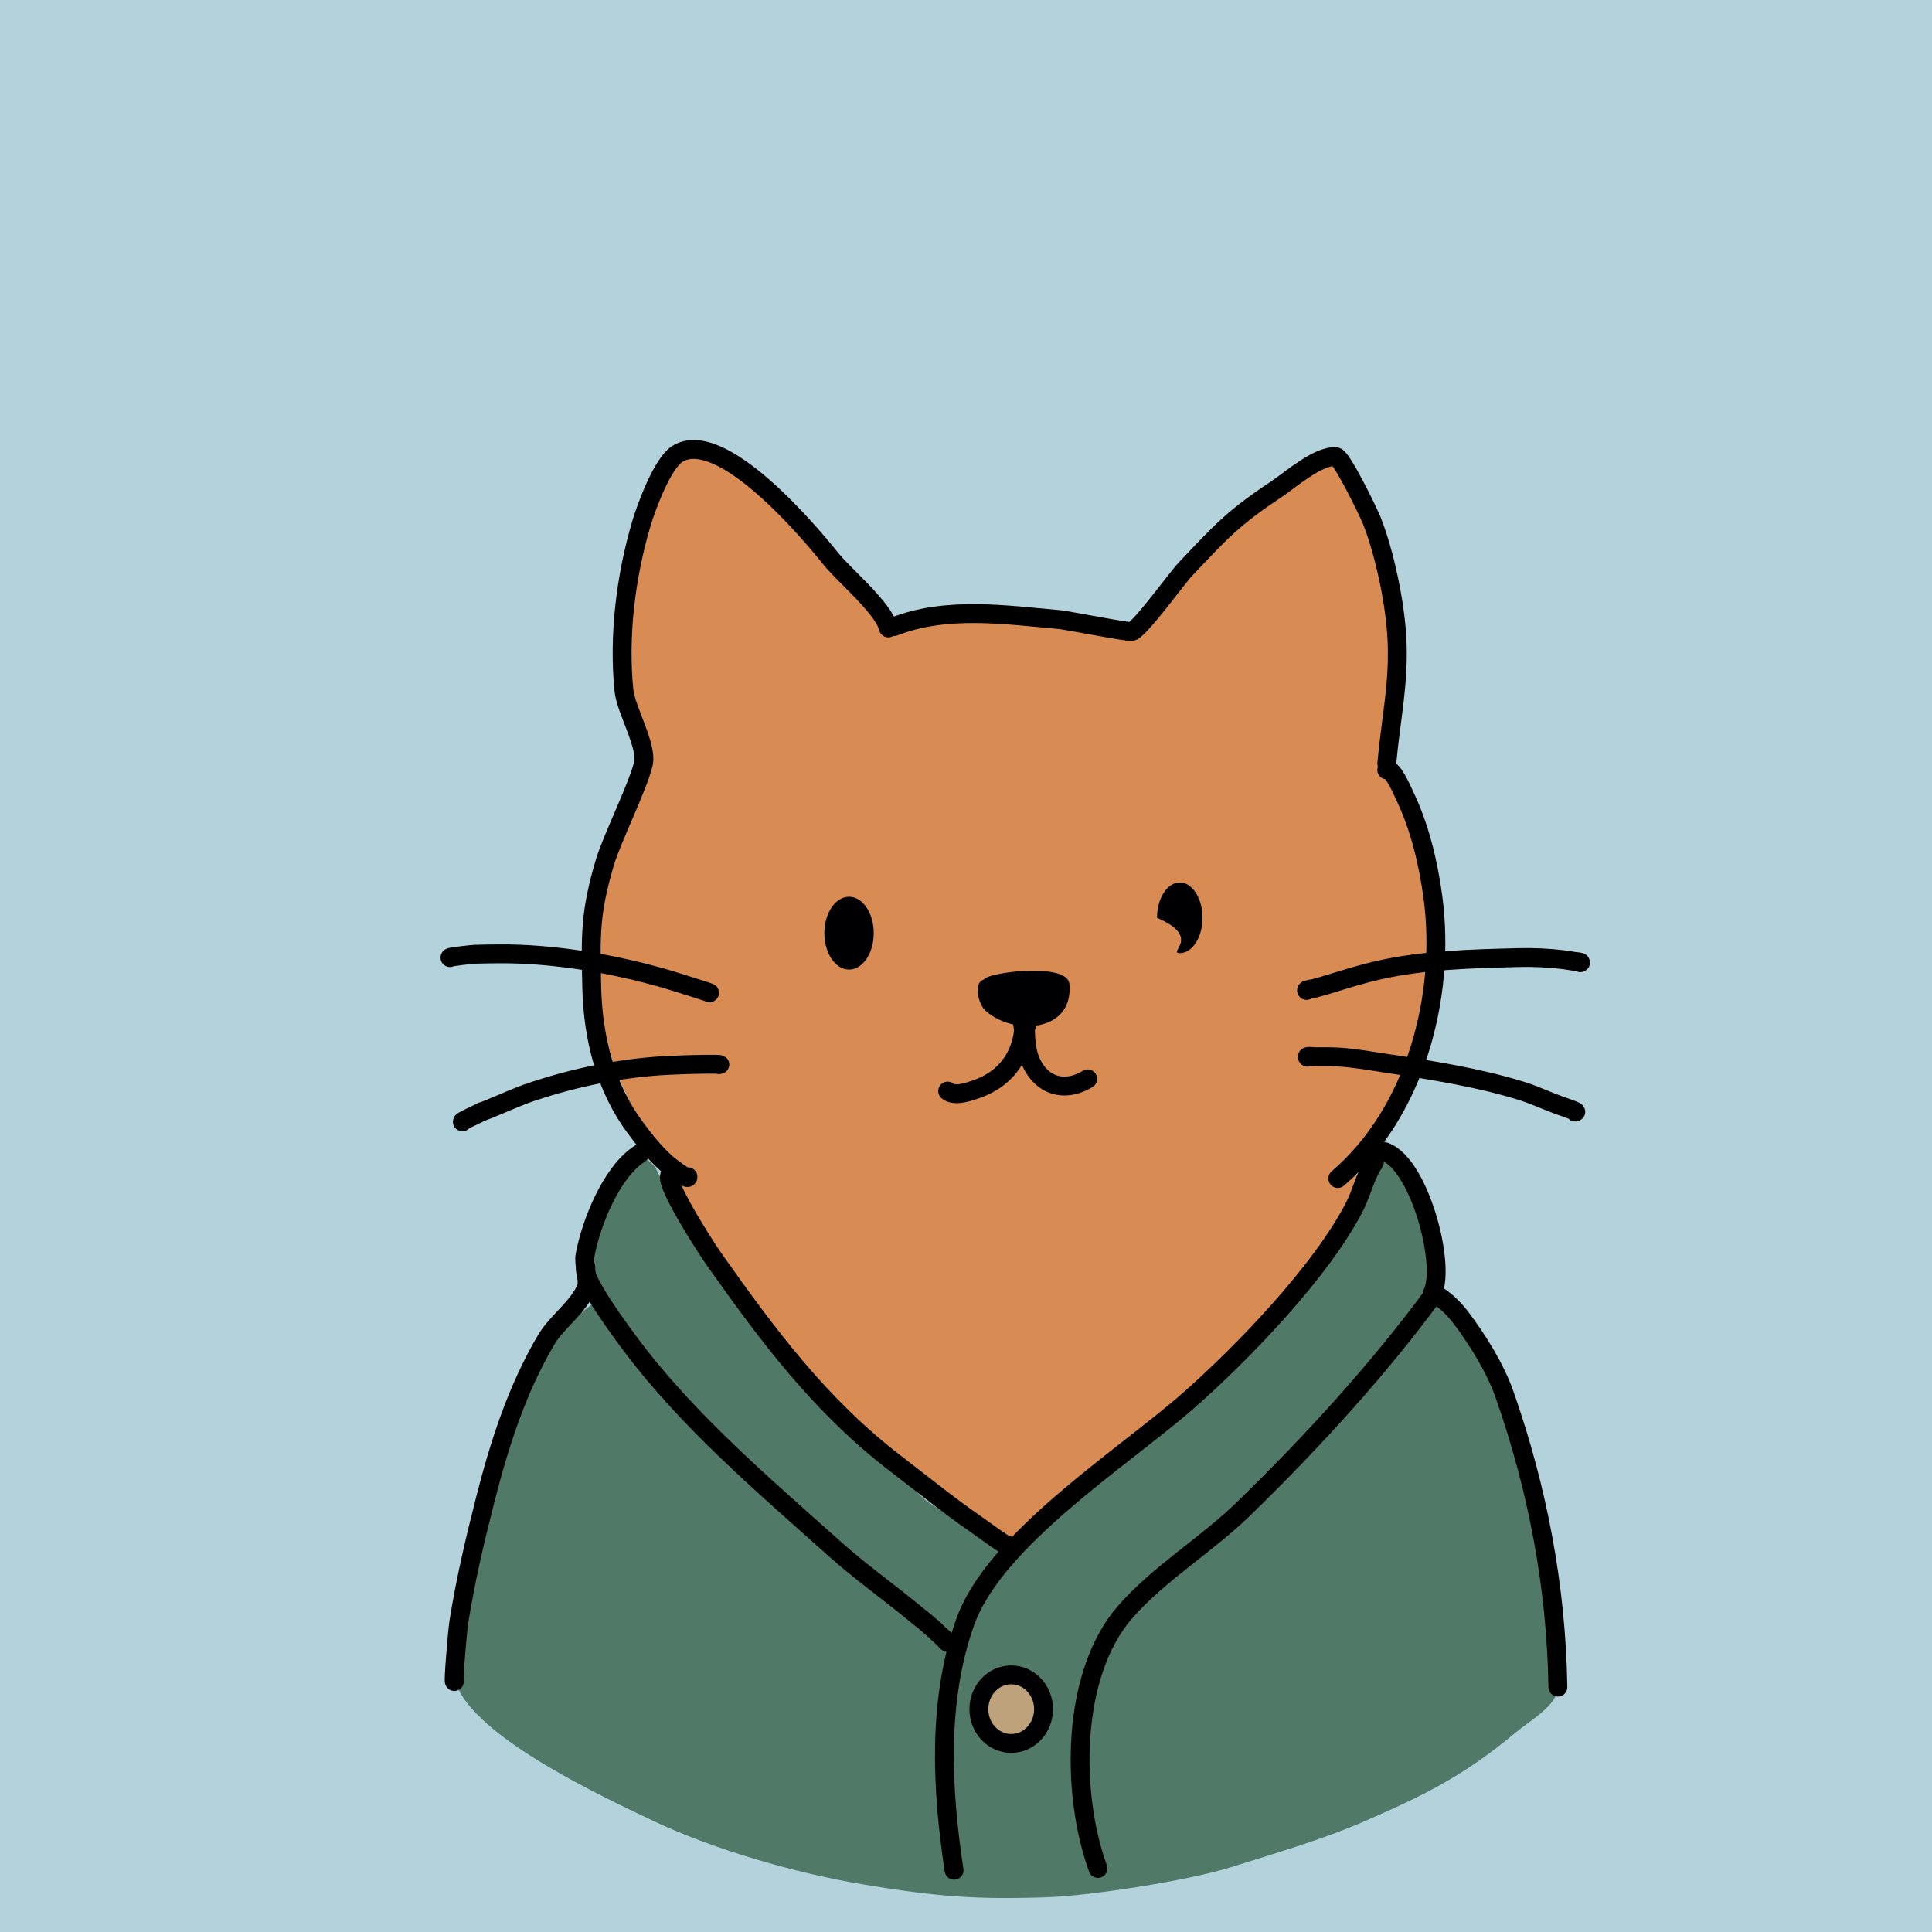
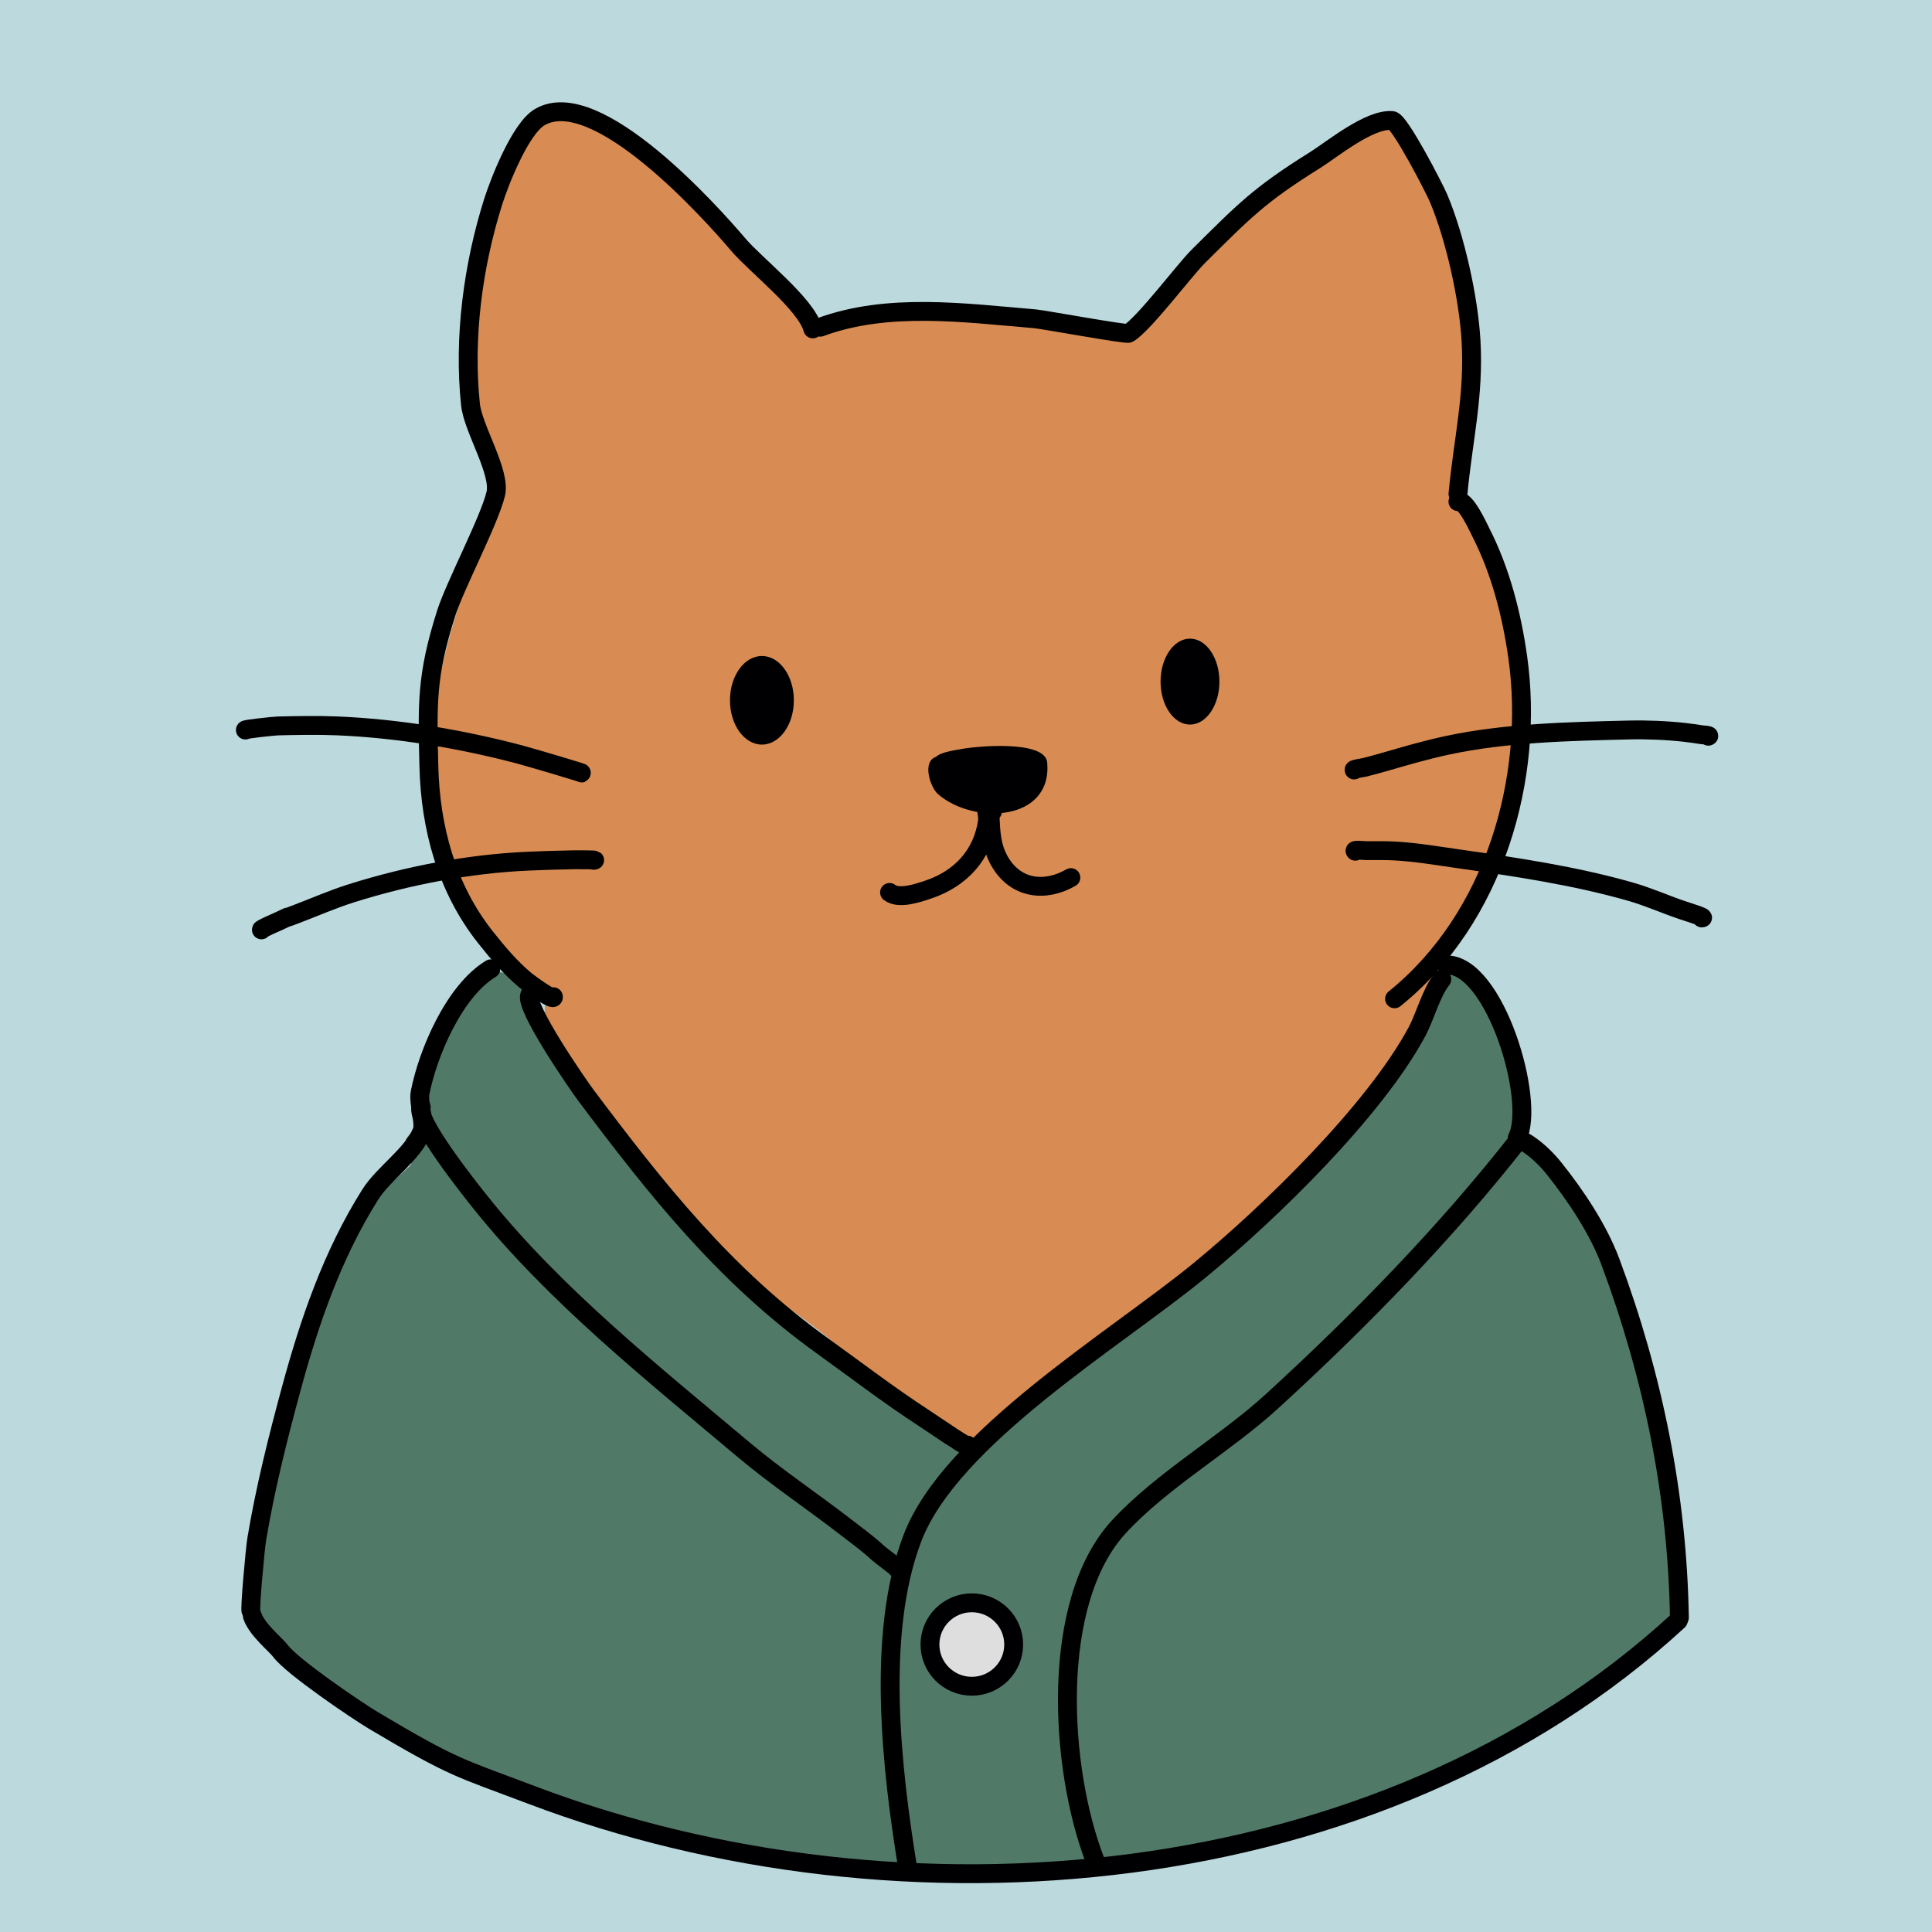
- <svg xmlns="http://www.w3.org/2000/svg" viewBox="0 0 1024 1024" role="img" aria-label="Gatito" stroke-miterlimit="10" style="fill-rule:nonzero;clip-rule:evenodd;stroke-linecap:round;stroke-linejoin:round;">
+ <svg xmlns="http://www.w3.org/2000/svg" height="1024.0px" stroke-miterlimit="10" style="fill-rule:nonzero;clip-rule:evenodd;stroke-linecap:round;stroke-linejoin:round;" version="1.1" viewBox="0 0 1024 1024" width="1024.0px" xml:space="preserve">
+   <defs />
  <clipPath id="ArtboardFrame">
    <rect height="1024" width="1024" x="0" y="0" />
  </clipPath>
  <g clip-path="url(#ArtboardFrame)" id="Layer-2">
-     <rect x="0" y="0" width="1024" height="1024" fill="#b3d2db" />
-     <path d="M260.238 1052.25C256.494 1053.9 252.749 1055.55 249.005 1057.2" fill="#517968" fill-rule="nonzero" opacity="1" stroke="none" />
-     <path d="M341.24 612.617C338.821 606.467 321.648 630.305 320.238 634.371C316.415 645.396 310.232 664.626 311.121 676.249C311.329 678.975 315.585 687.519 314.92 689.435C313.998 692.094 307.993 695.265 305.927 697.338C298.454 704.839 290.997 715.6 286.468 725.032C267.577 764.384 255.747 803.148 247.111 845.866C244.738 857.604 237.146 883.425 242.789 895.059C256.224 922.757 318.248 951.769 345.425 964.725C377.633 980.078 420.957 992.678 457.089 998.716C495.907 1005.2 517.083 1006.92 555.117 1005.57C578.396 1004.74 629.952 996.773 652.958 989.505C675.837 982.278 701.039 974.968 722.805 965.494C755.204 951.392 776.03 941.097 803.255 918.324C809.298 913.27 822.824 905.229 825.095 897.513C828.667 885.375 820.551 862.64 819.903 850.451C818.007 814.773 814.093 768.711 795.998 737.247C787.583 722.615 775.734 710.341 766.918 696.112C765.073 693.134 758.442 690.643 757.26 688.207C753.411 680.271 760.027 662.842 757.546 653.877C754.926 644.407 752.041 635.128 748.8 625.901C747.172 621.265 736.424 612.991 730.023 612.422C727.286 612.178 721.598 631.365 719.785 634.305C706.207 656.33 690.278 680.279 672.55 699.314C646.028 727.792 615.645 750.378 586.952 776.242C573.897 788.011 545.261 815.094 527.905 820.306C527.144 820.534 497.942 799.881 494.674 797.867C482.425 790.316 480.226 780.825 468.506 772.448C460.361 766.627 438.616 747.436 431.44 740.414C418.063 727.326 416.379 721.034 403.309 706.839C385.372 687.359 376.498 664.278 362.6 642.702C357.698 635.092 350.609 626.849 347.343 618.548" fill="#517968" fill-rule="nonzero" opacity="1" stroke="none" />
-     <path d="M518.82 905.89C518.82 895.854 526.494 887.718 535.961 887.718C545.428 887.718 553.103 895.854 553.103 905.89C553.103 915.926 545.428 924.061 535.961 924.061C526.494 924.061 518.82 915.926 518.82 905.89Z" fill="#bda27c" fill-rule="nonzero" opacity="1" stroke="#000002" stroke-linecap="butt" stroke-linejoin="round" stroke-width="10" />
-     <path d="M537.725 818.039C532.2 815.071 497.399 793.887 493.506 789.021C478.533 770.304 455.223 756.007 436.823 740.674C418.024 725.008 399.152 700.117 386.809 679.545C379.096 666.69 364.827 645.52 361.246 631.198C360.501 628.218 362.382 624.034 361.246 621.195C357.554 611.965 345.519 604.616 340.129 595.632C327.4 574.417 320.253 551.53 316.789 527.28C310.507 483.305 332.68 438.154 342.908 397.243C345.089 388.517 332.869 375.884 331.846 366.669C329.12 342.139 332.6 305.708 339.322 282.184C341.726 273.77 354.953 242.258 363.495 237.987C384.243 227.613 441.554 294.667 452.939 308.328C458.175 314.612 466.709 330.349 474.01 333.27C475.918 334.032 508.232 323.201 513.466 323.201C541.059 323.201 568.965 326.886 595.712 332.236C610.002 335.094 605.748 329.44 614.233 319.743C633.248 298.012 655.422 268.859 680.878 254.717C684.85 252.51 702.088 243.079 707.456 244.421C712.827 245.764 724.111 271.269 726.233 276.219C743.772 317.144 744.728 358.861 733.762 402.723C732.568 407.501 747.579 425.329 748.833 431.603C752.964 452.255 758.525 475.64 760.805 496.16C766.143 544.202 736.672 587.635 710.272 622.835C706.215 628.245 722.46 619.717 722.46 624.53C722.46 641.461 686.131 686.092 674.901 697.322C645.472 726.752 625.081 741.336 593.811 768.698C590.173 771.881 545.19 822.048 537.725 818.039Z" fill="#d88c53" fill-rule="nonzero" opacity="1" stroke="none" />
+     <path d="M-18.939-37.752L1062.06-37.752L1062.06 1043.25L-18.939 1043.25L-18.939-37.752Z" fill="#bcd9de" fill-rule="nonzero" opacity="1" stroke="none" />
+     <path d="M158.195 1049.73C153.348 1051.74 148.501 1053.75 143.655 1055.76" fill="#517968" fill-rule="nonzero" opacity="1" stroke="none" />
+     <path d="M263.041 514.778C259.91 507.296 237.682 536.302 235.857 541.249C230.908 554.664 222.905 578.063 224.056 592.207C224.326 595.524 215.985 601.547 215.125 603.879C213.932 607.114 220.007 615.346 217.333 617.869C207.66 626.996 191.083 640.818 185.222 652.296C160.769 700.18 152.381 746.619 141.203 798.6C138.132 812.882 128.305 844.302 135.609 858.458C152.998 892.161 233.282 927.464 268.458 943.228C310.147 961.91 366.224 977.242 412.992 984.589C463.236 992.482 490.647 994.57 539.877 992.924C570.009 991.917 636.74 982.225 666.519 973.382C696.132 964.587 728.753 955.693 756.927 944.164C798.863 927.004 825.82 914.478 861.059 886.767C868.88 880.617 886.388 870.834 889.327 861.443C893.951 846.674 883.445 819.01 882.607 804.179C880.153 760.765 875.086 704.715 851.665 666.43C840.772 648.625 834.684 634.896 823.273 617.583C820.885 613.959 808.683 605.298 807.154 602.334C802.172 592.678 805.105 575.893 801.894 564.985C798.502 553.461 794.769 542.17 790.574 530.943C788.466 525.301 774.554 515.234 766.269 514.541C762.727 514.244 755.364 537.591 753.017 541.169C735.443 567.969 714.825 597.11 691.878 620.273C657.549 654.925 618.222 682.408 581.083 713.88C564.184 728.201 527.119 761.156 504.654 767.497C503.67 767.775 475.711 743.009 471.481 740.557C455.627 731.369 442.941 719.456 427.77 709.264C417.228 702.18 389.081 678.829 379.792 670.284C362.479 654.358 360.299 646.702 343.381 629.429C320.165 605.725 308.677 577.641 290.689 551.387C284.344 542.126 283.551 528.452 279.323 518.351" fill="#517968" fill-rule="nonzero" opacity="1" stroke="none" />
+     <path d="M492.895 871.637C492.895 859.425 502.828 849.525 515.082 849.525C527.336 849.525 537.269 859.425 537.269 871.637C537.269 883.849 527.336 893.748 515.082 893.748C502.828 893.748 492.895 883.849 492.895 871.637Z" fill="#dedede" fill-rule="nonzero" opacity="1" stroke="#000002" stroke-linecap="butt" stroke-linejoin="round" stroke-width="10" />
+     <path d="M517.365 764.739C510.213 761.127 465.168 735.351 460.129 729.429C440.748 706.655 410.577 689.257 386.761 670.6C362.428 651.537 338.001 621.25 322.024 596.218C312.04 580.575 293.571 554.815 288.936 537.388C287.972 533.762 290.406 528.671 288.936 525.217C284.157 513.985 258.271 500.682 251.294 489.75C234.818 463.935 235.877 440.447 231.392 410.939C223.261 357.43 251.961 302.49 265.199 252.708C268.023 242.09 252.206 226.718 250.881 215.506C247.353 185.657 251.858 141.327 260.558 112.702C263.67 102.464 280.791 64.121 291.847 58.924C318.703 46.3 392.885 127.892 407.621 144.516C414.398 152.162 425.445 171.311 434.895 174.865C437.363 175.793 479.19 162.613 485.965 162.613C521.68 162.613 557.801 167.097 592.421 173.607C610.918 177.084 605.412 170.205 616.394 158.405C641.006 131.963 669.708 96.488 702.658 79.28C707.798 76.595 730.111 65.12 737.059 66.752C744.012 68.386 758.617 99.421 761.363 105.445C784.065 155.243 785.303 206.005 771.109 259.377C769.563 265.19 788.993 286.884 790.617 294.518C795.963 319.648 803.161 348.103 806.112 373.071C813.021 431.53 774.876 484.379 740.704 527.212C735.452 533.795 764.41 507.558 764.41 513.415C764.41 534.017 709.457 604.184 694.921 617.849C656.829 653.659 630.436 671.406 589.961 704.7C585.252 708.573 527.027 769.618 517.365 764.739Z" fill="#d88c53" fill-rule="nonzero" opacity="1" stroke="none" />
+     <path d="M133.773 856.543C136.259 863.874 146.186 871.679 148.681 875.071C154.767 883.346 189.393 906.814 198.102 911.987C241.384 937.701 243.133 936.726 281.793 951.379C477.136 1025.42 731.505 1004.66 889.502 858.981" fill="none" opacity="1" stroke="#000002" stroke-linecap="round" stroke-linejoin="round" stroke-width="10" />
  </g>
  <g id="Layer-1">
-     <path d="M240.818 891.232C240.183 891.641 242.444 864.436 243.177 859.804C246.668 837.732 251.645 816.594 257.177 794.872C264.695 765.354 274.05 736.225 289.586 709.957C295.163 700.528 307.101 692.388 310.846 682.264C312.131 678.788 309.219 669.986 310.055 665.446C313.174 648.503 323.88 621.309 339.003 611.551" fill="none" opacity="1" stroke="#000000" stroke-linecap="round" stroke-linejoin="round" stroke-width="10" />
-     <path d="M364.62 623.72C365.193 626.05 354.796 617.991 353.282 616.659C347.063 611.187 341.657 604.331 336.751 597.74C320.878 576.417 314.243 549.999 313.637 523.35C313.007 495.609 312.667 483.777 320.655 456.894C324.291 444.659 338.377 416.365 341.014 404.699C343.16 395.204 331.735 376.352 330.683 365.813C327.786 336.797 331.688 305.298 339.984 277.379C342.426 269.161 350.962 245.68 358.975 240.621C382.205 225.955 429.873 283.013 440.341 296.123C447.44 305.013 468.208 322.095 470.849 332.821" fill="none" opacity="1" stroke="#000000" stroke-linecap="round" stroke-linejoin="round" stroke-width="10" />
-     <path d="M473.887 332.093C501.573 321.194 533.047 325.865 561.893 328.427C564.957 328.7 599.206 335.358 600.158 334.744C606.475 330.673 623.292 306.923 628.591 301.339C647.56 281.346 653.544 274.551 676.493 259.314C683.489 254.669 698.68 241.234 708.102 242.071C711.167 242.343 725.404 271.611 727.142 276.027C733.951 293.324 739.398 319.539 740.385 338.045C741.67 362.118 737.174 380.597 735.033 404.693" fill="none" opacity="1" stroke="#000000" stroke-linecap="round" stroke-linejoin="round" stroke-width="10" />
-     <path d="M735.018 408.062C738.1 406.809 743.348 419.278 744.502 421.684C752.496 438.348 757.095 457.535 759.51 475.795C766.451 528.269 750.125 589.479 709.063 624.622" fill="none" opacity="1" stroke="#000000" stroke-linecap="round" stroke-linejoin="round" stroke-width="10" />
-     <path d="M730.26 609.838C750.213 609.530 766.996 669.252 759.298 685.262C759.145 685.580 761.467 686.342 763.204 687.524C767.374 690.364 771.330 694.457 774.368 698.500C783.313 710.409 792.509 725.089 797.449 739.177C815.014 789.276 824.885 841.181 825.704 894.201" fill="none" opacity="1" stroke="#000000" stroke-linecap="round" stroke-linejoin="round" stroke-width="10" />
-     <path d="M505.682 991.260C499.150 948.476 496.724 901.374 511.576 859.713C527.223 815.823 594.708 773.061 629.340 742.795C657.965 717.779 700.726 673.540 718.177 639.080C721.695 632.133 723.919 622.252 728.424 616.123" fill="none" opacity="1" stroke="#000000" stroke-linecap="round" stroke-linejoin="round" stroke-width="10" />
-     <path d="M581.939 990.315C567.494 950.605 567.578 887.399 596.337 854.414C614.138 833.997 639.479 818.805 659.047 799.764C695.087 764.695 730.365 726.191 760.069 685.783" fill="none" opacity="1" stroke="#000000" stroke-linecap="round" stroke-linejoin="round" stroke-width="10" />
-     <path d="M354.959 622.869C352.474 627.838 374.655 662.000 378.018 666.764C407.003 707.827 434.734 745.174 474.977 775.948C488.626 786.385 501.979 797.291 516.094 807.064C519.970 809.747 536.500 821.944 534.153 819.010" fill="none" opacity="1" stroke="#000000" stroke-linecap="round" stroke-linejoin="round" stroke-width="10" />
-     <path d="M310.507 671.765C307.717 677.347 331.175 708.490 334.678 713.160C364.983 753.568 405.272 787.700 442.750 821.233C455.867 832.968 470.547 843.372 484.145 854.571C488.482 858.142 493.516 861.997 497.480 865.962C498.566 867.047 504.714 872.173 501.648 870.129" fill="none" opacity="1" stroke="#000000" stroke-linecap="round" stroke-linejoin="round" stroke-width="10" />
-     <path d="M692.509 524.953C692.092 524.557 695.980 524.017 696.774 523.806C699.439 523.098 702.073 522.341 704.713 521.528C713.359 518.864 721.893 516.199 730.738 514.191C754.715 508.749 780.433 508.170 804.913 507.538C812.489 507.343 820.368 507.696 827.896 508.574C830.156 508.838 832.479 509.232 834.735 509.582C835.110 509.641 838.608 509.872 837.566 510.250" fill="none" opacity="1" stroke="#000000" stroke-linecap="round" stroke-linejoin="round" stroke-width="10" />
-     <path d="M692.978 560.337C692.132 559.534 696.298 560.067 697.266 560.078C701.186 560.122 705.038 559.995 708.970 560.221C717.657 560.719 726.091 562.254 734.678 563.556C758.489 567.165 782.755 570.971 805.843 578.011C813.054 580.209 819.600 583.371 826.634 585.916C828.430 586.566 837.014 589.351 834.869 589.406" fill="none" opacity="1" stroke="#000000" stroke-linecap="round" stroke-linejoin="round" stroke-width="10" />
-     <path d="M238.493 507.548C238.116 507.172 250.201 505.802 251.875 505.762C259.922 505.569 267.990 505.390 276.037 505.745C301.021 506.845 326.500 511.413 350.546 518.127C355.253 519.441 376.572 526.174 376.254 526.280" fill="none" opacity="1" stroke="#000000" stroke-linecap="round" stroke-linejoin="round" stroke-width="10" />
-     <path d="M245.070 594.598C244.489 594.308 251.219 591.272 252.174 590.803C259.555 587.178 251.461 590.925 258.805 587.955C266.613 584.798 274.116 581.260 282.131 578.582C305.128 570.897 330.030 565.816 354.252 564.671C360.523 564.375 366.805 564.177 373.083 564.066C374.369 564.043 383.485 564.034 381.137 564.297" fill="none" opacity="1" stroke="#000000" stroke-linecap="round" stroke-linejoin="round" stroke-width="10" />
-     <path d="M520.702 520.533C520.796 517.377 529.544 516.268 531.901 515.791C537.752 514.606 566.034 511.758 566.837 521.703C568.931 547.623 536.575 548.855 522.125 535.485C518.518 532.148 514.746 518.661 523.595 518.927" fill="#000002" fill-rule="nonzero" opacity="1" stroke="none" />
-     <path d="M542.014 539.138C541.409 541.698 542.715 544.676 542.368 547.282C540.449 561.698 531.554 572.301 517.976 577.094C514.160 578.441 506.086 581.474 502.273 578.291" fill="none" opacity="1" stroke="#000002" stroke-linecap="round" stroke-linejoin="round" stroke-width="10" />
-     <path d="M544.423 543.036C543.387 542.792 543.427 544.110 543.454 544.910C543.697 551.993 543.936 558.566 547.479 564.962C554.146 576.999 566.225 578.188 576.525 571.824" fill="none" opacity="1" stroke="#000002" stroke-linecap="round" stroke-linejoin="round" stroke-width="10" />
-     <path d="M613.247 486.456C613.247 476.120 618.643 467.741 625.299 467.741C631.955 467.741 637.351 476.120 637.351 486.456C637.351 496.792 631.955 505.171 625.299 505.171C618.643 505.171 637.351 496.792 613.247 486.456Z" fill="#000002" fill-rule="nonzero" opacity="1" stroke="none" />
-     <path d="M436.933 494.596C436.933 483.939 442.789 475.299 450.012 475.299C457.235 475.299 463.091 483.939 463.091 494.596C463.091 505.254 457.235 513.894 450.012 513.894C442.789 513.894 436.933 505.254 436.933 494.596Z" fill="#000002" fill-rule="nonzero" opacity="1" stroke="none" />
+     <path d="M133.058 853.801C132.237 854.299 135.163 821.196 136.112 815.559C140.63 788.702 147.072 762.981 154.233 736.549C163.964 700.631 176.072 665.186 196.182 633.223C203.4 621.749 218.853 611.845 223.7 599.526C225.364 595.297 221.594 584.586 222.676 579.061C226.714 558.445 240.571 525.355 260.145 513.481" fill="none" opacity="1" stroke="#000000" stroke-linecap="round" stroke-linejoin="round" stroke-width="10" />
+     <path d="M293.303 528.288C294.046 531.123 280.587 521.317 278.628 519.697C270.578 513.038 263.581 504.695 257.231 496.676C236.686 470.73 228.097 438.584 227.313 406.157C226.497 372.402 226.057 358.004 236.397 325.292C241.102 310.405 259.336 275.976 262.748 261.781C265.526 250.228 250.738 227.288 249.376 214.464C245.627 179.157 250.677 140.829 261.415 106.857C264.576 96.856 275.625 68.284 285.997 62.129C316.065 44.283 377.765 113.711 391.315 129.664C400.502 140.482 427.384 161.267 430.802 174.319" fill="none" opacity="1" stroke="#000000" stroke-linecap="round" stroke-linejoin="round" stroke-width="10" />
+     <path d="M434.735 173.433C470.57 160.171 511.31 165.854 548.647 168.973C552.613 169.304 596.943 177.405 598.177 176.658C606.353 171.705 628.12 142.806 634.979 136.011C659.532 111.683 667.277 103.415 696.981 84.875C706.037 79.222 725.7 62.874 737.895 63.893C741.862 64.224 760.29 99.838 762.54 105.211C771.353 126.258 778.404 158.156 779.682 180.675C781.344 209.968 775.525 232.453 772.754 261.774" fill="none" opacity="1" stroke="#000000" stroke-linecap="round" stroke-linejoin="round" stroke-width="10" />
+     <path d="M772.734 265.873C776.724 264.348 783.517 279.521 785.01 282.448C795.358 302.726 801.31 326.072 804.436 348.291C813.421 412.143 792.288 486.623 739.139 529.387" fill="none" opacity="1" stroke="#000000" stroke-linecap="round" stroke-linejoin="round" stroke-width="10" />
+     <path d="M766.576 511.397C792.402 511.022 814.126 583.693 804.162 603.174C803.964 603.561 806.969 604.488 809.218 605.927C814.615 609.382 819.736 614.362 823.667 619.283C835.246 633.773 847.149 651.636 853.543 668.778C876.278 729.74 889.055 792.898 890.116 857.414" fill="none" opacity="1" stroke="#000000" stroke-linecap="round" stroke-linejoin="round" stroke-width="10" />
+     <path d="M481.063 989.916C472.609 937.856 464.295 866.142 483.519 815.449C503.771 762.043 591.122 710.01 635.948 673.182C673 642.741 728.348 588.911 750.936 546.979C755.489 538.525 758.368 526.503 764.2 519.044" fill="none" opacity="1" stroke="#000000" stroke-linecap="round" stroke-linejoin="round" stroke-width="10" />
+     <path d="M580.384 986.049C561.687 937.73 556.006 849.138 593.23 809C616.271 784.157 649.072 765.671 674.4 742.501C721.049 699.83 766.712 652.977 805.16 603.808" fill="none" opacity="1" stroke="#000000" stroke-linecap="round" stroke-linejoin="round" stroke-width="10" />
+     <path d="M280.798 527.253C277.582 533.3 306.292 574.869 310.645 580.666C348.163 630.632 384.057 676.076 436.146 713.522C453.812 726.222 471.096 739.493 489.367 751.384C494.384 754.649 515.78 769.491 512.741 765.92" fill="none" opacity="1" stroke="#000000" stroke-linecap="round" stroke-linejoin="round" stroke-width="10" />
+     <path d="M223.262 586.751C219.65 593.542 250.013 631.439 254.547 637.121C293.774 686.289 345.923 727.822 394.432 768.625C411.41 782.905 430.411 795.565 448.013 809.191C453.626 813.537 460.142 818.227 465.274 823.052C466.679 824.373 479.523 833.871 475.554 831.383" fill="none" opacity="1" stroke="#000000" stroke-linecap="round" stroke-linejoin="round" stroke-width="10" />
+     <path d="M717.712 408.107C717.173 407.626 722.205 406.968 723.233 406.712C726.682 405.851 730.092 404.929 733.509 403.94C744.7 400.699 755.746 397.456 767.194 395.013C798.229 388.391 831.519 387.686 863.205 386.917C873.01 386.679 883.209 387.109 892.953 388.178C895.878 388.498 898.884 388.978 901.804 389.405C902.29 389.475 906.818 389.757 905.469 390.217" fill="none" opacity="1" stroke="#000000" stroke-linecap="round" stroke-linejoin="round" stroke-width="10" />
+     <path d="M718.319 451.163C717.225 450.186 722.616 450.835 723.87 450.849C728.944 450.902 733.929 450.747 739.019 451.022C750.263 451.628 761.18 453.496 772.294 455.08C803.115 459.472 834.524 464.103 864.409 472.669C873.742 475.344 882.215 479.191 891.319 482.288C893.644 483.079 904.754 486.468 901.979 486.535" fill="none" opacity="1" stroke="#000000" stroke-linecap="round" stroke-linejoin="round" stroke-width="10" />
+     <path d="M130.048 386.93C129.56 386.471 145.204 384.805 147.37 384.756C157.785 384.521 168.229 384.303 178.645 384.735C210.983 386.074 243.962 391.632 275.086 399.801C281.18 401.401 308.773 409.594 308.362 409.723" fill="none" opacity="1" stroke="#000000" stroke-linecap="round" stroke-linejoin="round" stroke-width="10" />
+     <path d="M138.562 492.853C137.809 492.5 146.521 488.805 147.757 488.235C157.31 483.824 146.834 488.383 156.339 484.77C166.447 480.928 176.158 476.622 186.532 473.364C216.299 464.013 248.531 457.83 279.883 456.438C288 456.077 296.132 455.835 304.258 455.7C305.922 455.673 317.721 455.662 314.683 455.981" fill="none" opacity="1" stroke="#000000" stroke-linecap="round" stroke-linejoin="round" stroke-width="10" />
+     <path d="M495.33 402.729C495.453 398.889 506.776 397.54 509.826 396.959C517.4 395.517 554.007 392.052 555.047 404.153C557.757 435.692 515.877 437.192 497.173 420.924C492.504 416.863 487.621 400.451 499.075 400.775" fill="#000002" fill-rule="nonzero" opacity="1" stroke="none" />
+     <path d="M522.916 425.368C522.133 428.484 523.824 432.107 523.375 435.278C520.891 452.819 509.377 465.721 491.803 471.553C486.863 473.193 476.412 476.883 471.476 473.01" fill="none" opacity="1" stroke="#000002" stroke-linecap="round" stroke-linejoin="round" stroke-width="10" />
+     <path d="M526.034 430.112C524.694 429.814 524.745 431.418 524.78 432.392C525.095 441.011 525.404 449.008 529.99 456.792C538.619 471.438 554.254 472.885 567.586 465.141" fill="none" opacity="1" stroke="#000002" stroke-linecap="round" stroke-linejoin="round" stroke-width="10" />
+     <path d="M615.118 361.264C615.118 348.687 622.102 338.491 630.718 338.491C639.333 338.491 646.318 348.687 646.318 361.264C646.318 373.841 639.333 384.036 630.718 384.036C622.102 384.036 615.118 373.841 615.118 361.264Z" fill="#000002" fill-rule="nonzero" opacity="1" stroke="none" />
+     <path d="M386.903 371.169C386.903 358.201 394.482 347.688 403.832 347.688C413.181 347.688 420.76 358.201 420.76 371.169C420.76 384.138 413.181 394.651 403.832 394.651C394.482 394.651 386.903 384.138 386.903 371.169Z" fill="#000002" fill-rule="nonzero" opacity="1" stroke="none" />
  </g>
</svg>
